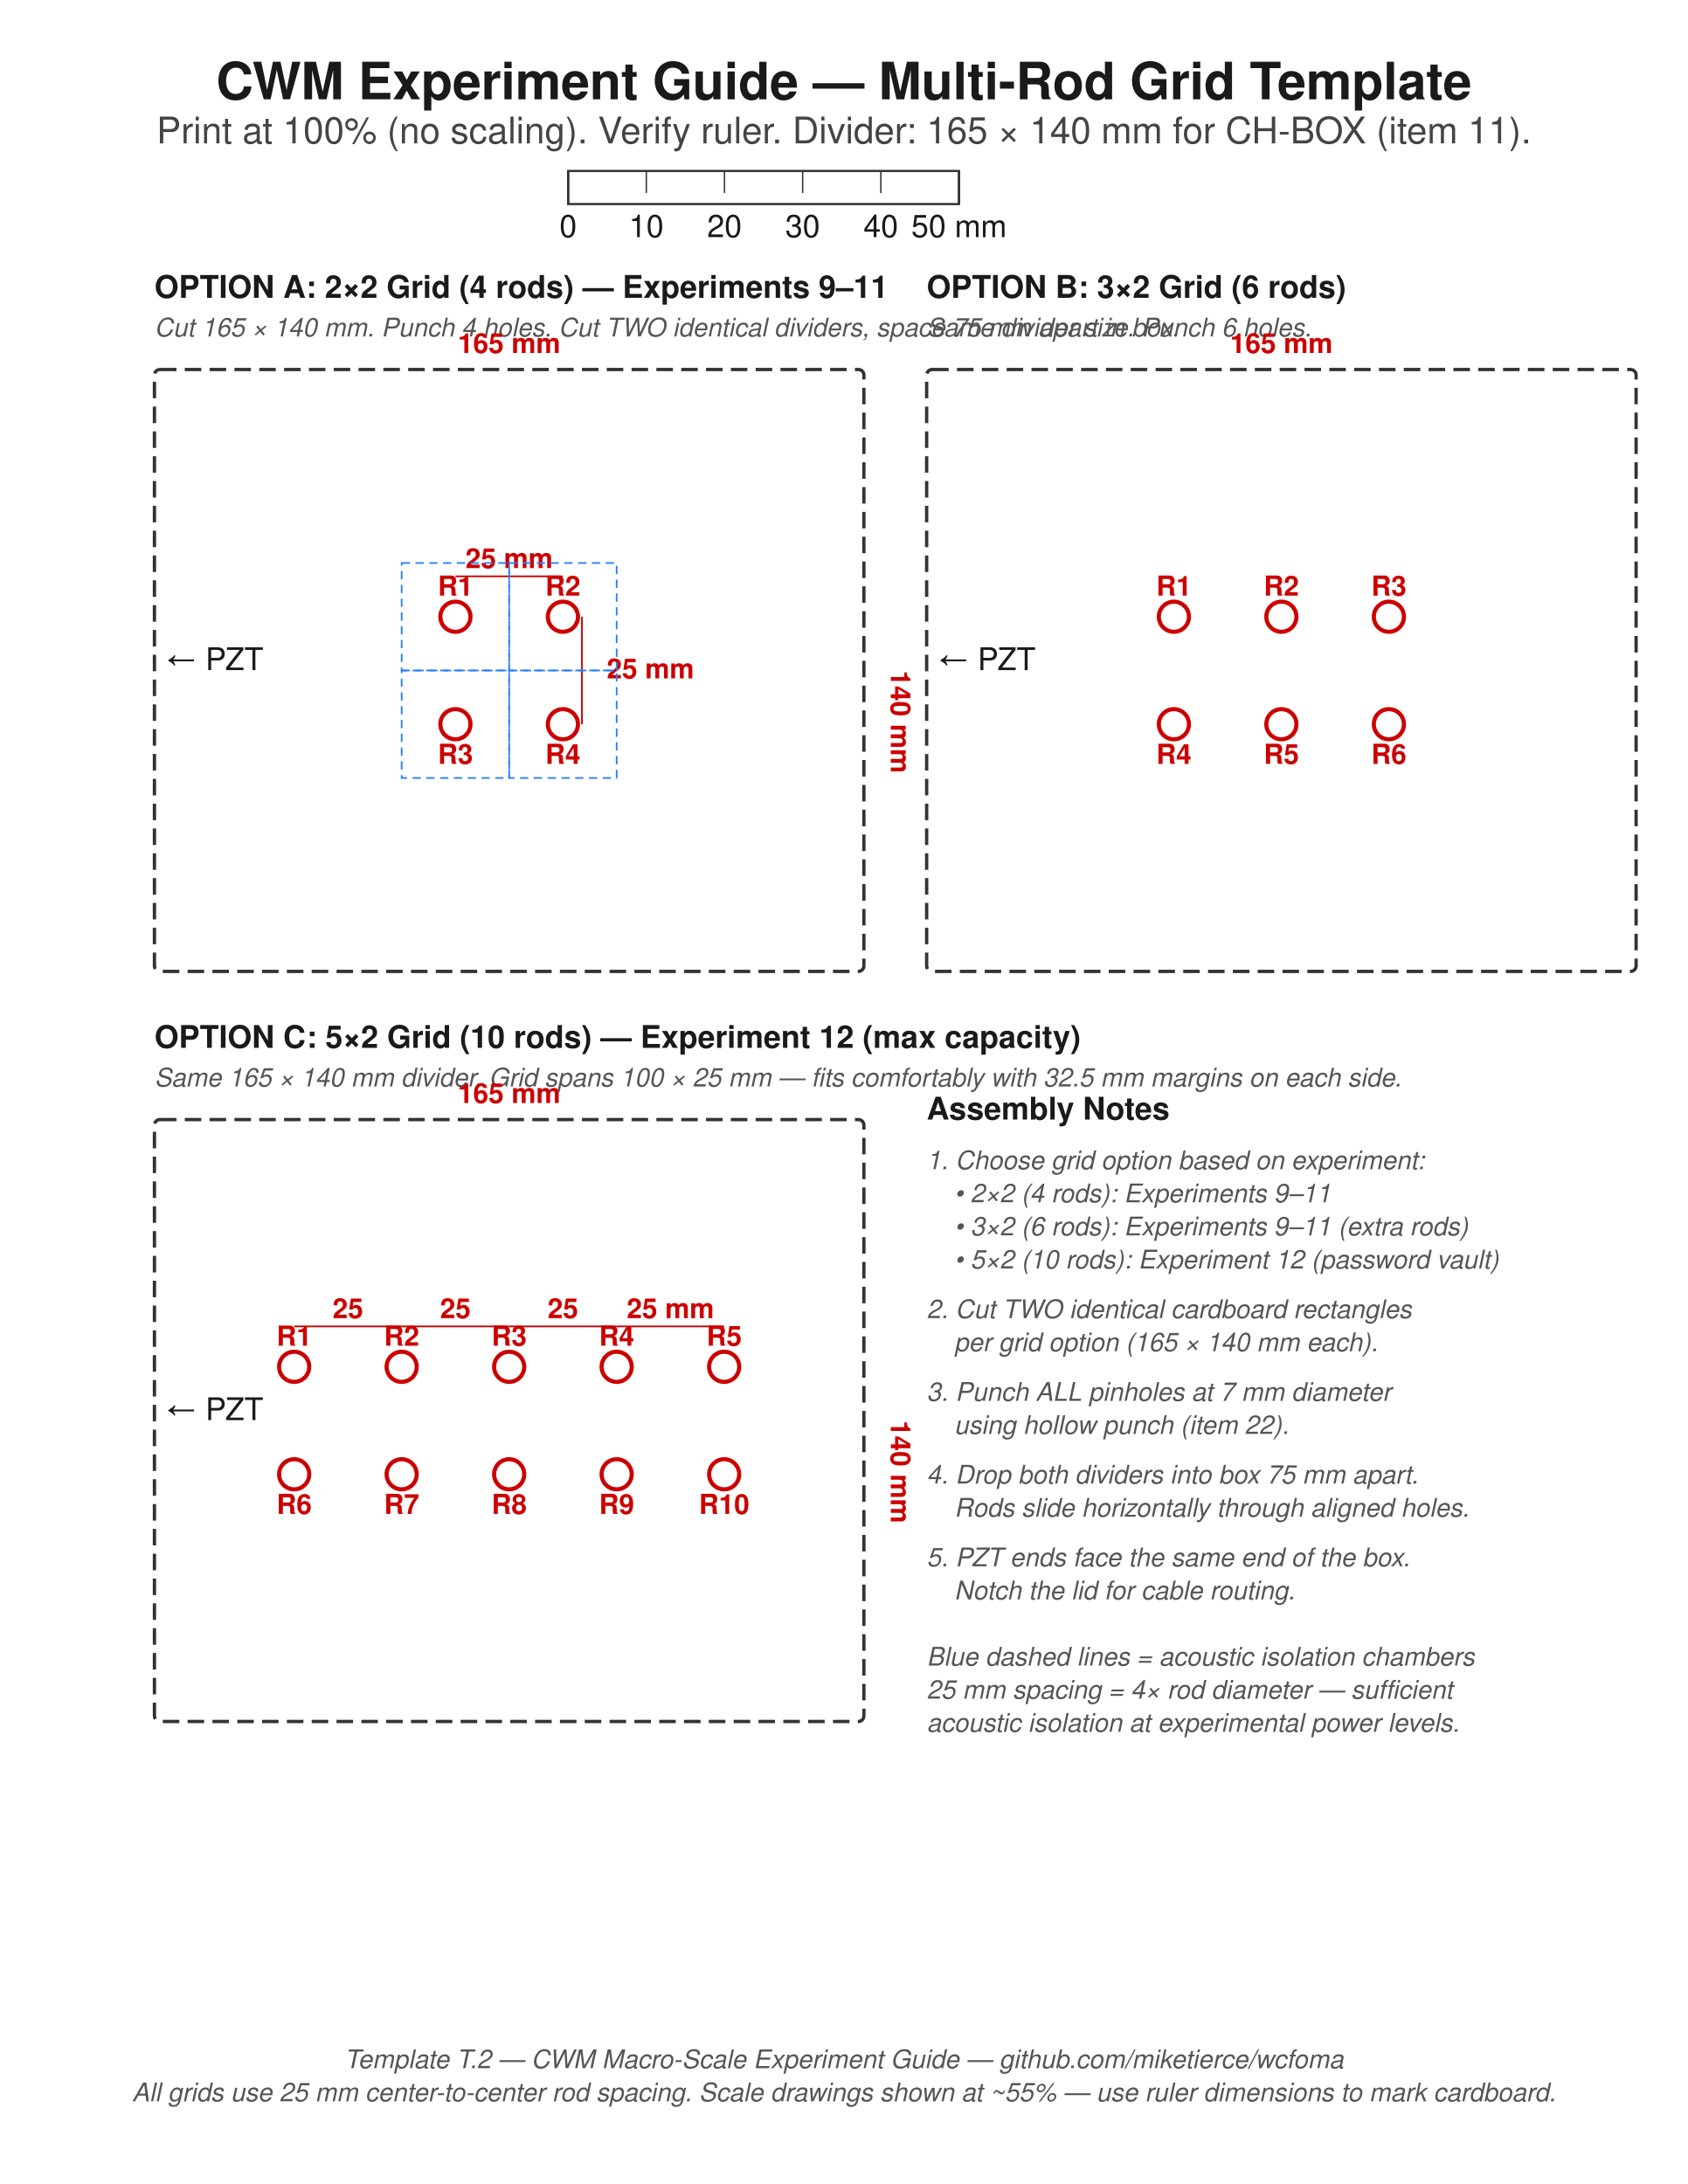
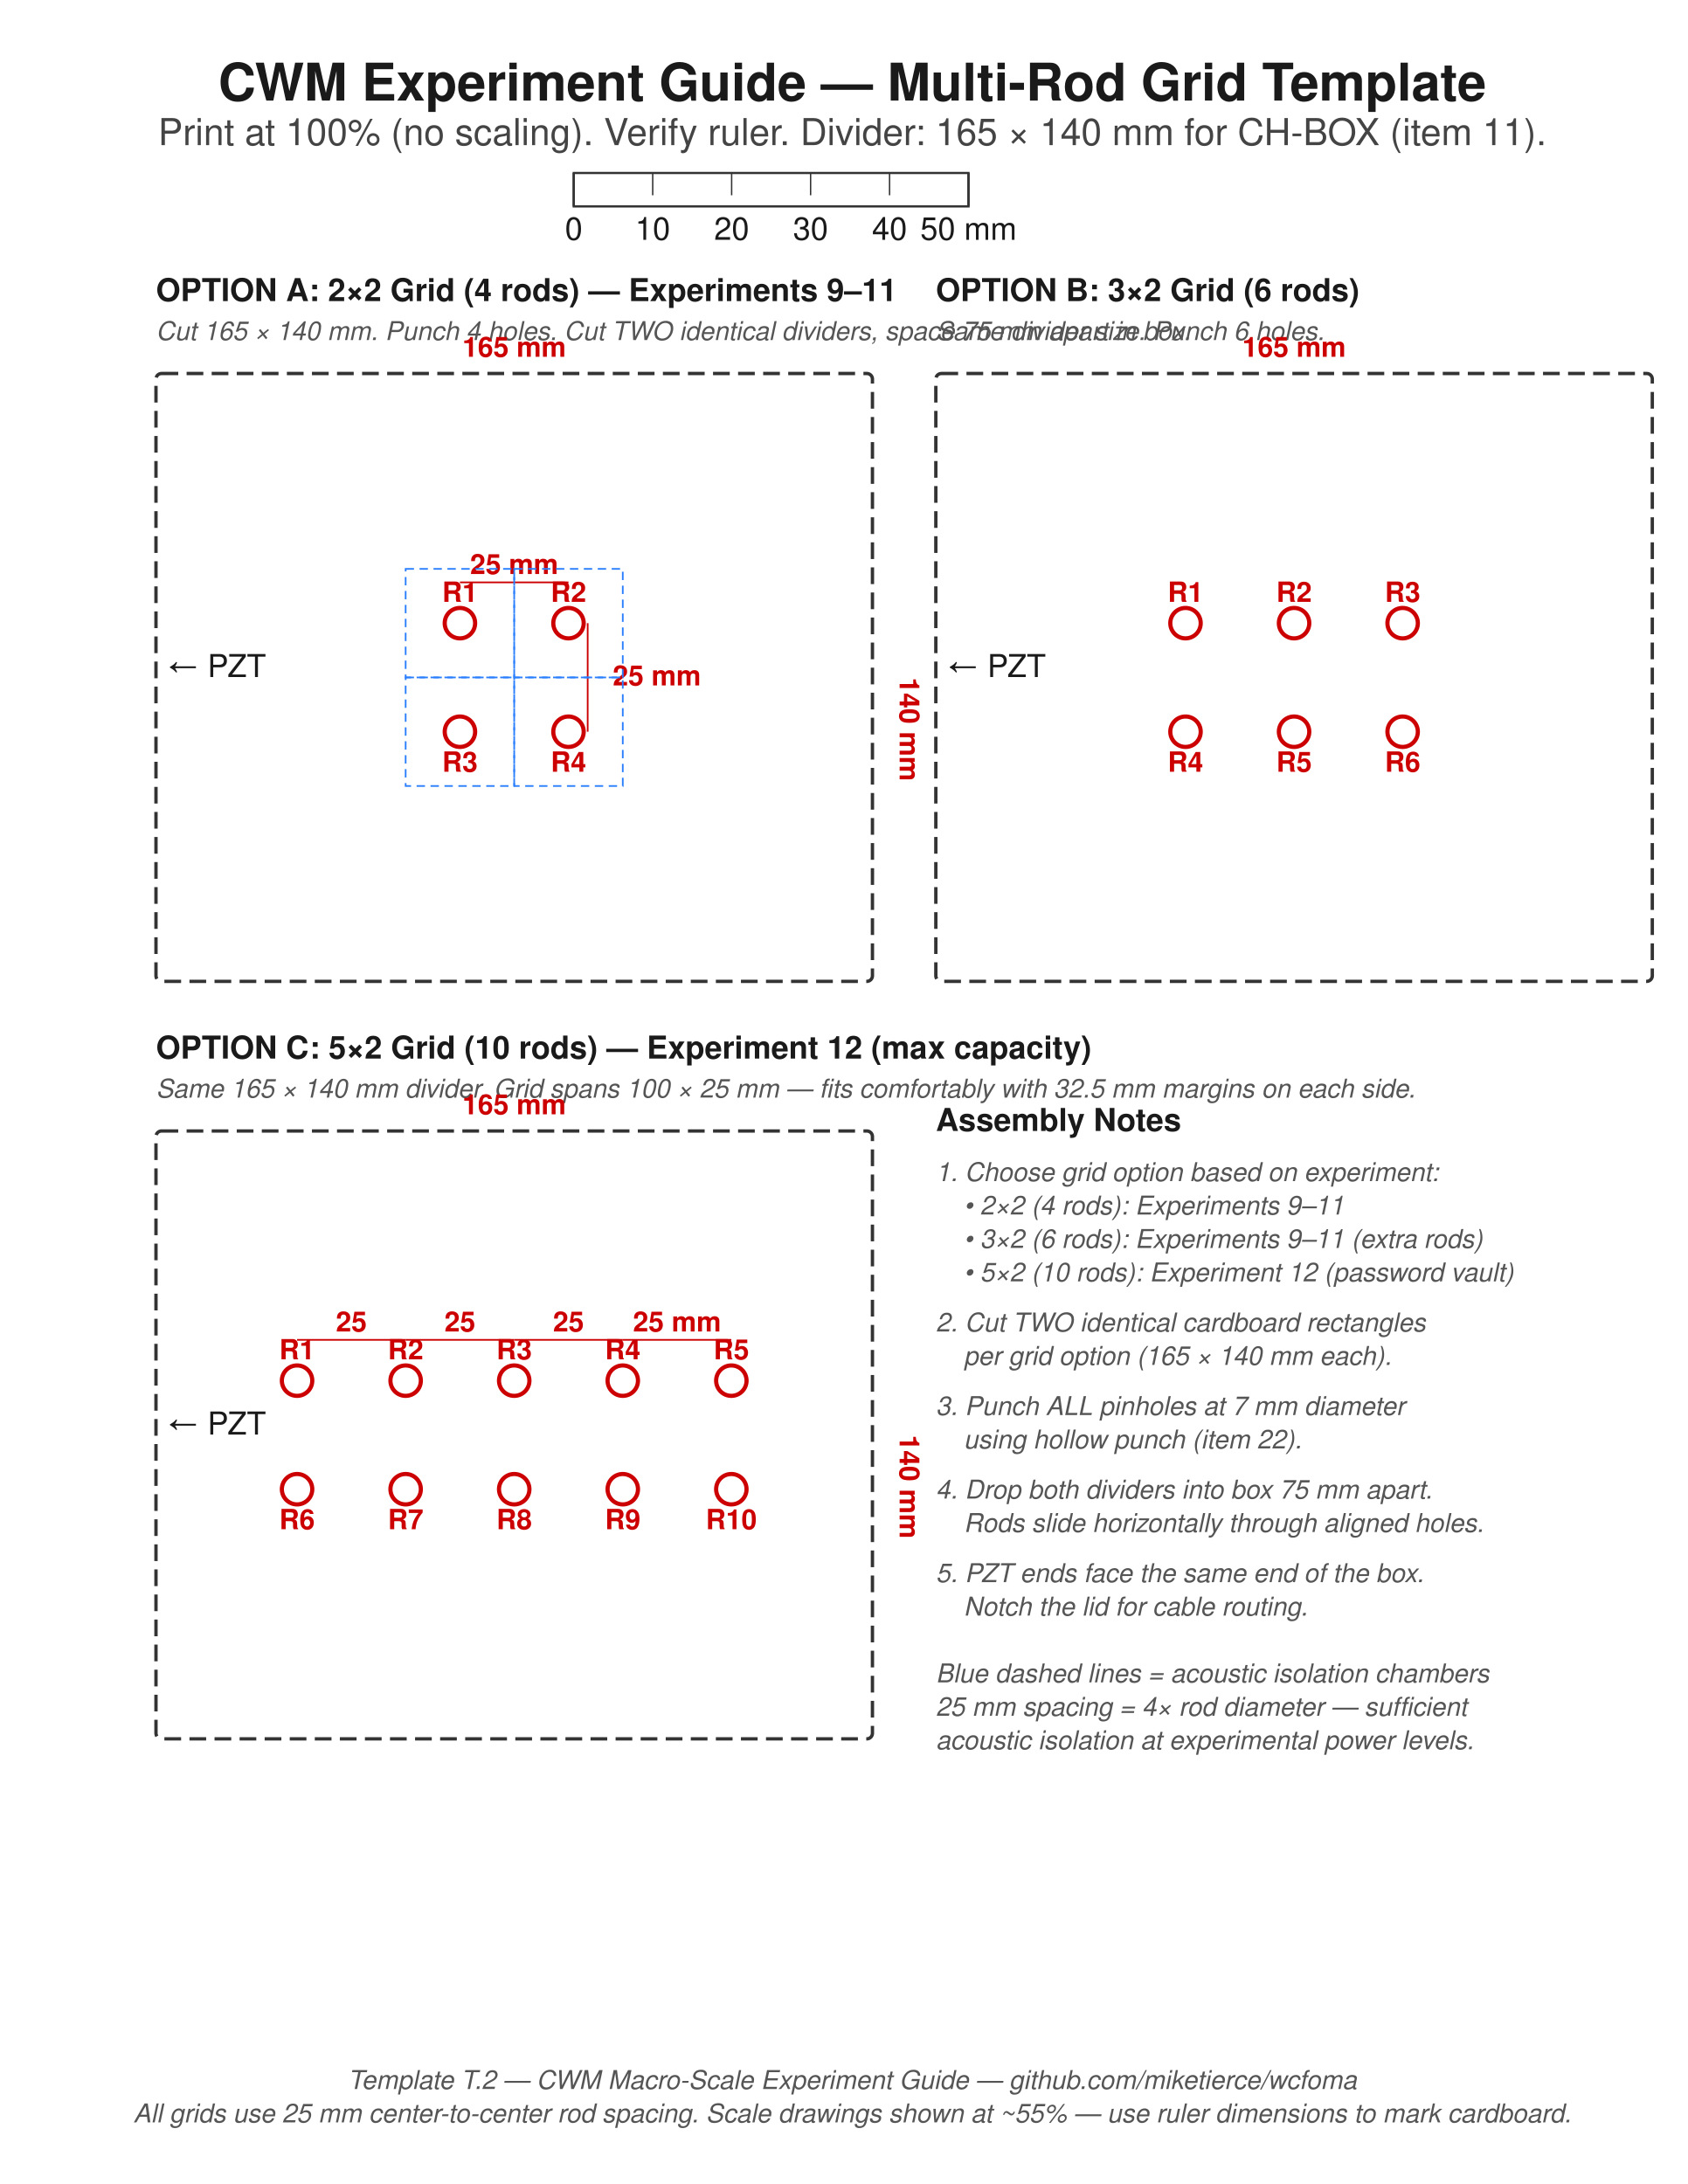
- <svg xmlns="http://www.w3.org/2000/svg" viewBox="0 0 612 792" width="8.5in" height="11in">
+ <svg xmlns="http://www.w3.org/2000/svg" viewBox="0 0 606 784" width="8.5in" height="11in">
  <style>
    text { font-family: 'Helvetica Neue', Helvetica, Arial, sans-serif; }
    .title { font-size: 14pt; font-weight: 700; fill: #1a1a1a; }
    .subtitle { font-size: 10pt; fill: #444; }
    .label { font-size: 8.5pt; fill: #1a1a1a; }
    .dim { font-size: 7.5pt; fill: #c00; font-weight: 600; }
    .note { font-size: 7pt; fill: #555; font-style: italic; }
    .cut-line { stroke: #333; stroke-width: 1.2; stroke-dasharray: 6,3; fill: none; }
    .grid-line { stroke: #ddd; stroke-width: 0.5; }
    .dim-line { stroke: #c00; stroke-width: 0.6; fill: none; }
    .dim-arrow { fill: #c00; stroke: none; }
    .pinhole { fill: none; stroke: #c00; stroke-width: 1.5; }
    .pinhole-opt { fill: none; stroke: #c00; stroke-width: 1; stroke-dasharray: 3,2; }
    .crosshair { stroke: #c00; stroke-width: 0.5; stroke-dasharray: 2,1; }
    .chamber { fill: none; stroke: #2a7fff; stroke-width: 0.6; stroke-dasharray: 3,2; }
  </style>
  <text x="306" y="36" text-anchor="middle" class="title">CWM Experiment Guide — Multi-Rod Grid Template</text>
  <text x="306" y="52" text-anchor="middle" class="subtitle">Print at 100% (no scaling). Verify ruler. Divider: 165 × 140 mm for CH-BOX (item 11).</text>
  <g transform="translate(206, 62)">
    <rect x="0" y="0" width="141.73" height="12" fill="none" stroke="#333" stroke-width="0.8" />
    <line x1="0" y1="0" x2="0" y2="12" stroke="#333" stroke-width="0.8" />
    <line x1="141.73" y1="0" x2="141.73" y2="12" stroke="#333" stroke-width="0.8" />
    <line x1="28.35" y1="0" x2="28.35" y2="8" stroke="#333" stroke-width="0.5" />
    <line x1="56.69" y1="0" x2="56.69" y2="8" stroke="#333" stroke-width="0.5" />
    <line x1="85.04" y1="0" x2="85.04" y2="8" stroke="#333" stroke-width="0.5" />
    <line x1="113.39" y1="0" x2="113.39" y2="8" stroke="#333" stroke-width="0.5" />
    <text x="0" y="24" class="label" text-anchor="middle">0</text>
    <text x="28.35" y="24" class="label" text-anchor="middle">10</text>
    <text x="56.69" y="24" class="label" text-anchor="middle">20</text>
    <text x="85.04" y="24" class="label" text-anchor="middle">30</text>
    <text x="113.39" y="24" class="label" text-anchor="middle">40</text>
    <text x="141.73" y="24" class="label" text-anchor="middle">50 mm</text>
  </g>
  <text x="56" y="108" class="label" font-weight="700">OPTION A: 2×2 Grid (4 rods) — Experiments 9–11</text>
  <text x="56" y="122" class="note">Cut 165 × 140 mm. Punch 4 holes. Cut TWO identical dividers, space 75 mm apart in box.</text>
  <g transform="translate(56, 134)">
    <rect x="0" y="0" width="257.24" height="218.27" class="cut-line" rx="2" />
    <text x="128.62" y="-6" text-anchor="middle" class="dim">165 mm</text>
    <text x="267" y="109.14" text-anchor="start" class="dim" transform="rotate(90, 267, 109.14)">140 mm</text>
    <circle cx="109.13" cy="89.65" r="5.46" class="pinhole" />
    <text x="109.13" y="82" text-anchor="middle" class="dim">R1</text>
    <circle cx="148.11" cy="89.65" r="5.46" class="pinhole" />
    <text x="148.11" y="82" text-anchor="middle" class="dim">R2</text>
    <circle cx="109.13" cy="128.63" r="5.46" class="pinhole" />
    <text x="109.13" y="143" text-anchor="middle" class="dim">R3</text>
    <circle cx="148.11" cy="128.63" r="5.46" class="pinhole" />
    <text x="148.11" y="143" text-anchor="middle" class="dim">R4</text>
    <line x1="109.13" y1="75" x2="148.11" y2="75" class="dim-line" />
    <text x="128.62" y="72" text-anchor="middle" class="dim">25 mm</text>
    <line x1="155" y1="89.65" x2="155" y2="128.63" class="dim-line" />
    <text x="164" y="112" text-anchor="start" class="dim">25 mm</text>
    <text x="4" y="109" text-anchor="start" class="label" fill="#2a7fff">← PZT</text>
    <rect x="89.64" y="70.16" width="38.98" height="38.98" class="chamber" />
    <rect x="128.62" y="70.16" width="38.98" height="38.98" class="chamber" />
    <rect x="89.64" y="109.14" width="38.98" height="38.98" class="chamber" />
    <rect x="128.62" y="109.14" width="38.98" height="38.98" class="chamber" />
  </g>
  <text x="336" y="108" class="label" font-weight="700">OPTION B: 3×2 Grid (6 rods)</text>
  <text x="336" y="122" class="note">Same divider size. Punch 6 holes.</text>
  <g transform="translate(336, 134)">
    <rect x="0" y="0" width="257.24" height="218.27" class="cut-line" rx="2" />
    <text x="128.62" y="-6" text-anchor="middle" class="dim">165 mm</text>
    <circle cx="89.64" cy="89.65" r="5.46" class="pinhole" />
    <text x="89.64" y="82" text-anchor="middle" class="dim">R1</text>
    <circle cx="128.62" cy="89.65" r="5.46" class="pinhole" />
    <text x="128.62" y="82" text-anchor="middle" class="dim">R2</text>
    <circle cx="167.60" cy="89.65" r="5.46" class="pinhole" />
    <text x="167.60" y="82" text-anchor="middle" class="dim">R3</text>
    <circle cx="89.64" cy="128.63" r="5.46" class="pinhole" />
    <text x="89.64" y="143" text-anchor="middle" class="dim">R4</text>
    <circle cx="128.62" cy="128.63" r="5.46" class="pinhole" />
    <text x="128.62" y="143" text-anchor="middle" class="dim">R5</text>
    <circle cx="167.60" cy="128.63" r="5.46" class="pinhole" />
    <text x="167.60" y="143" text-anchor="middle" class="dim">R6</text>
    <text x="4" y="109" text-anchor="start" class="label" fill="#2a7fff">← PZT</text>
  </g>
  <text x="56" y="380" class="label" font-weight="700">OPTION C: 5×2 Grid (10 rods) — Experiment 12 (max capacity)</text>
  <text x="56" y="394" class="note">Same 165 × 140 mm divider. Grid spans 100 × 25 mm — fits comfortably with 32.5 mm margins on each side.</text>
  <g transform="translate(56, 406)">
    <rect x="0" y="0" width="257.24" height="218.27" class="cut-line" rx="2" />
    <text x="128.62" y="-6" text-anchor="middle" class="dim">165 mm</text>
    <text x="267" y="109.14" text-anchor="start" class="dim" transform="rotate(90, 267, 109.14)">140 mm</text>
    <circle cx="50.66" cy="89.65" r="5.46" class="pinhole" />
    <text x="50.66" y="82" text-anchor="middle" class="dim">R1</text>
    <circle cx="89.64" cy="89.65" r="5.46" class="pinhole" />
    <text x="89.64" y="82" text-anchor="middle" class="dim">R2</text>
    <circle cx="128.62" cy="89.65" r="5.46" class="pinhole" />
    <text x="128.62" y="82" text-anchor="middle" class="dim">R3</text>
    <circle cx="167.60" cy="89.65" r="5.46" class="pinhole" />
    <text x="167.60" y="82" text-anchor="middle" class="dim">R4</text>
    <circle cx="206.58" cy="89.65" r="5.46" class="pinhole" />
    <text x="206.58" y="82" text-anchor="middle" class="dim">R5</text>
    <circle cx="50.66" cy="128.63" r="5.46" class="pinhole" />
    <text x="50.66" y="143" text-anchor="middle" class="dim">R6</text>
    <circle cx="89.64" cy="128.63" r="5.46" class="pinhole" />
    <text x="89.64" y="143" text-anchor="middle" class="dim">R7</text>
    <circle cx="128.62" cy="128.63" r="5.46" class="pinhole" />
    <text x="128.62" y="143" text-anchor="middle" class="dim">R8</text>
    <circle cx="167.60" cy="128.63" r="5.46" class="pinhole" />
    <text x="167.60" y="143" text-anchor="middle" class="dim">R9</text>
    <circle cx="206.58" cy="128.63" r="5.46" class="pinhole" />
    <text x="206.58" y="143" text-anchor="middle" class="dim">R10</text>
    <line x1="50.66" y1="75" x2="89.64" y2="75" class="dim-line" />
    <text x="70.15" y="72" text-anchor="middle" class="dim">25</text>
    <line x1="89.64" y1="75" x2="128.62" y2="75" class="dim-line" />
    <text x="109.13" y="72" text-anchor="middle" class="dim">25</text>
    <line x1="128.62" y1="75" x2="167.60" y2="75" class="dim-line" />
    <text x="148.11" y="72" text-anchor="middle" class="dim">25</text>
    <line x1="167.60" y1="75" x2="206.58" y2="75" class="dim-line" />
    <text x="187.09" y="72" text-anchor="middle" class="dim">25 mm</text>
    <text x="4" y="109" text-anchor="start" class="label" fill="#2a7fff">← PZT</text>
  </g>
  <g transform="translate(336, 406)">
    <text x="0" y="0" class="label" font-weight="700">Assembly Notes</text>
    <text x="0" y="18" class="note">1. Choose grid option based on experiment:</text>
    <text x="10" y="30" class="note">• 2×2 (4 rods): Experiments 9–11</text>
    <text x="10" y="42" class="note">• 3×2 (6 rods): Experiments 9–11 (extra rods)</text>
    <text x="10" y="54" class="note">• 5×2 (10 rods): Experiment 12 (password vault)</text>
    <text x="0" y="72" class="note">2. Cut TWO identical cardboard rectangles</text>
    <text x="10" y="84" class="note">per grid option (165 × 140 mm each).</text>
    <text x="0" y="102" class="note">3. Punch ALL pinholes at 7 mm diameter</text>
    <text x="10" y="114" class="note">using hollow punch (item 22).</text>
    <text x="0" y="132" class="note">4. Drop both dividers into box 75 mm apart.</text>
    <text x="10" y="144" class="note">Rods slide horizontally through aligned holes.</text>
    <text x="0" y="162" class="note">5. PZT ends face the same end of the box.</text>
    <text x="10" y="174" class="note">Notch the lid for cable routing.</text>
    <text x="0" y="198" class="note" fill="#2a7fff">Blue dashed lines = acoustic isolation chambers</text>
    <text x="0" y="210" class="note">25 mm spacing = 4× rod diameter — sufficient</text>
    <text x="0" y="222" class="note">acoustic isolation at experimental power levels.</text>
  </g>
  <text x="306" y="750" text-anchor="middle" class="note">Template T.2 — CWM Macro-Scale Experiment Guide — github.com/miketierce/wcfoma</text>
  <text x="306" y="762" text-anchor="middle" class="note">All grids use 25 mm center-to-center rod spacing. Scale drawings shown at ~55% — use ruler dimensions to mark cardboard.</text>
</svg>
